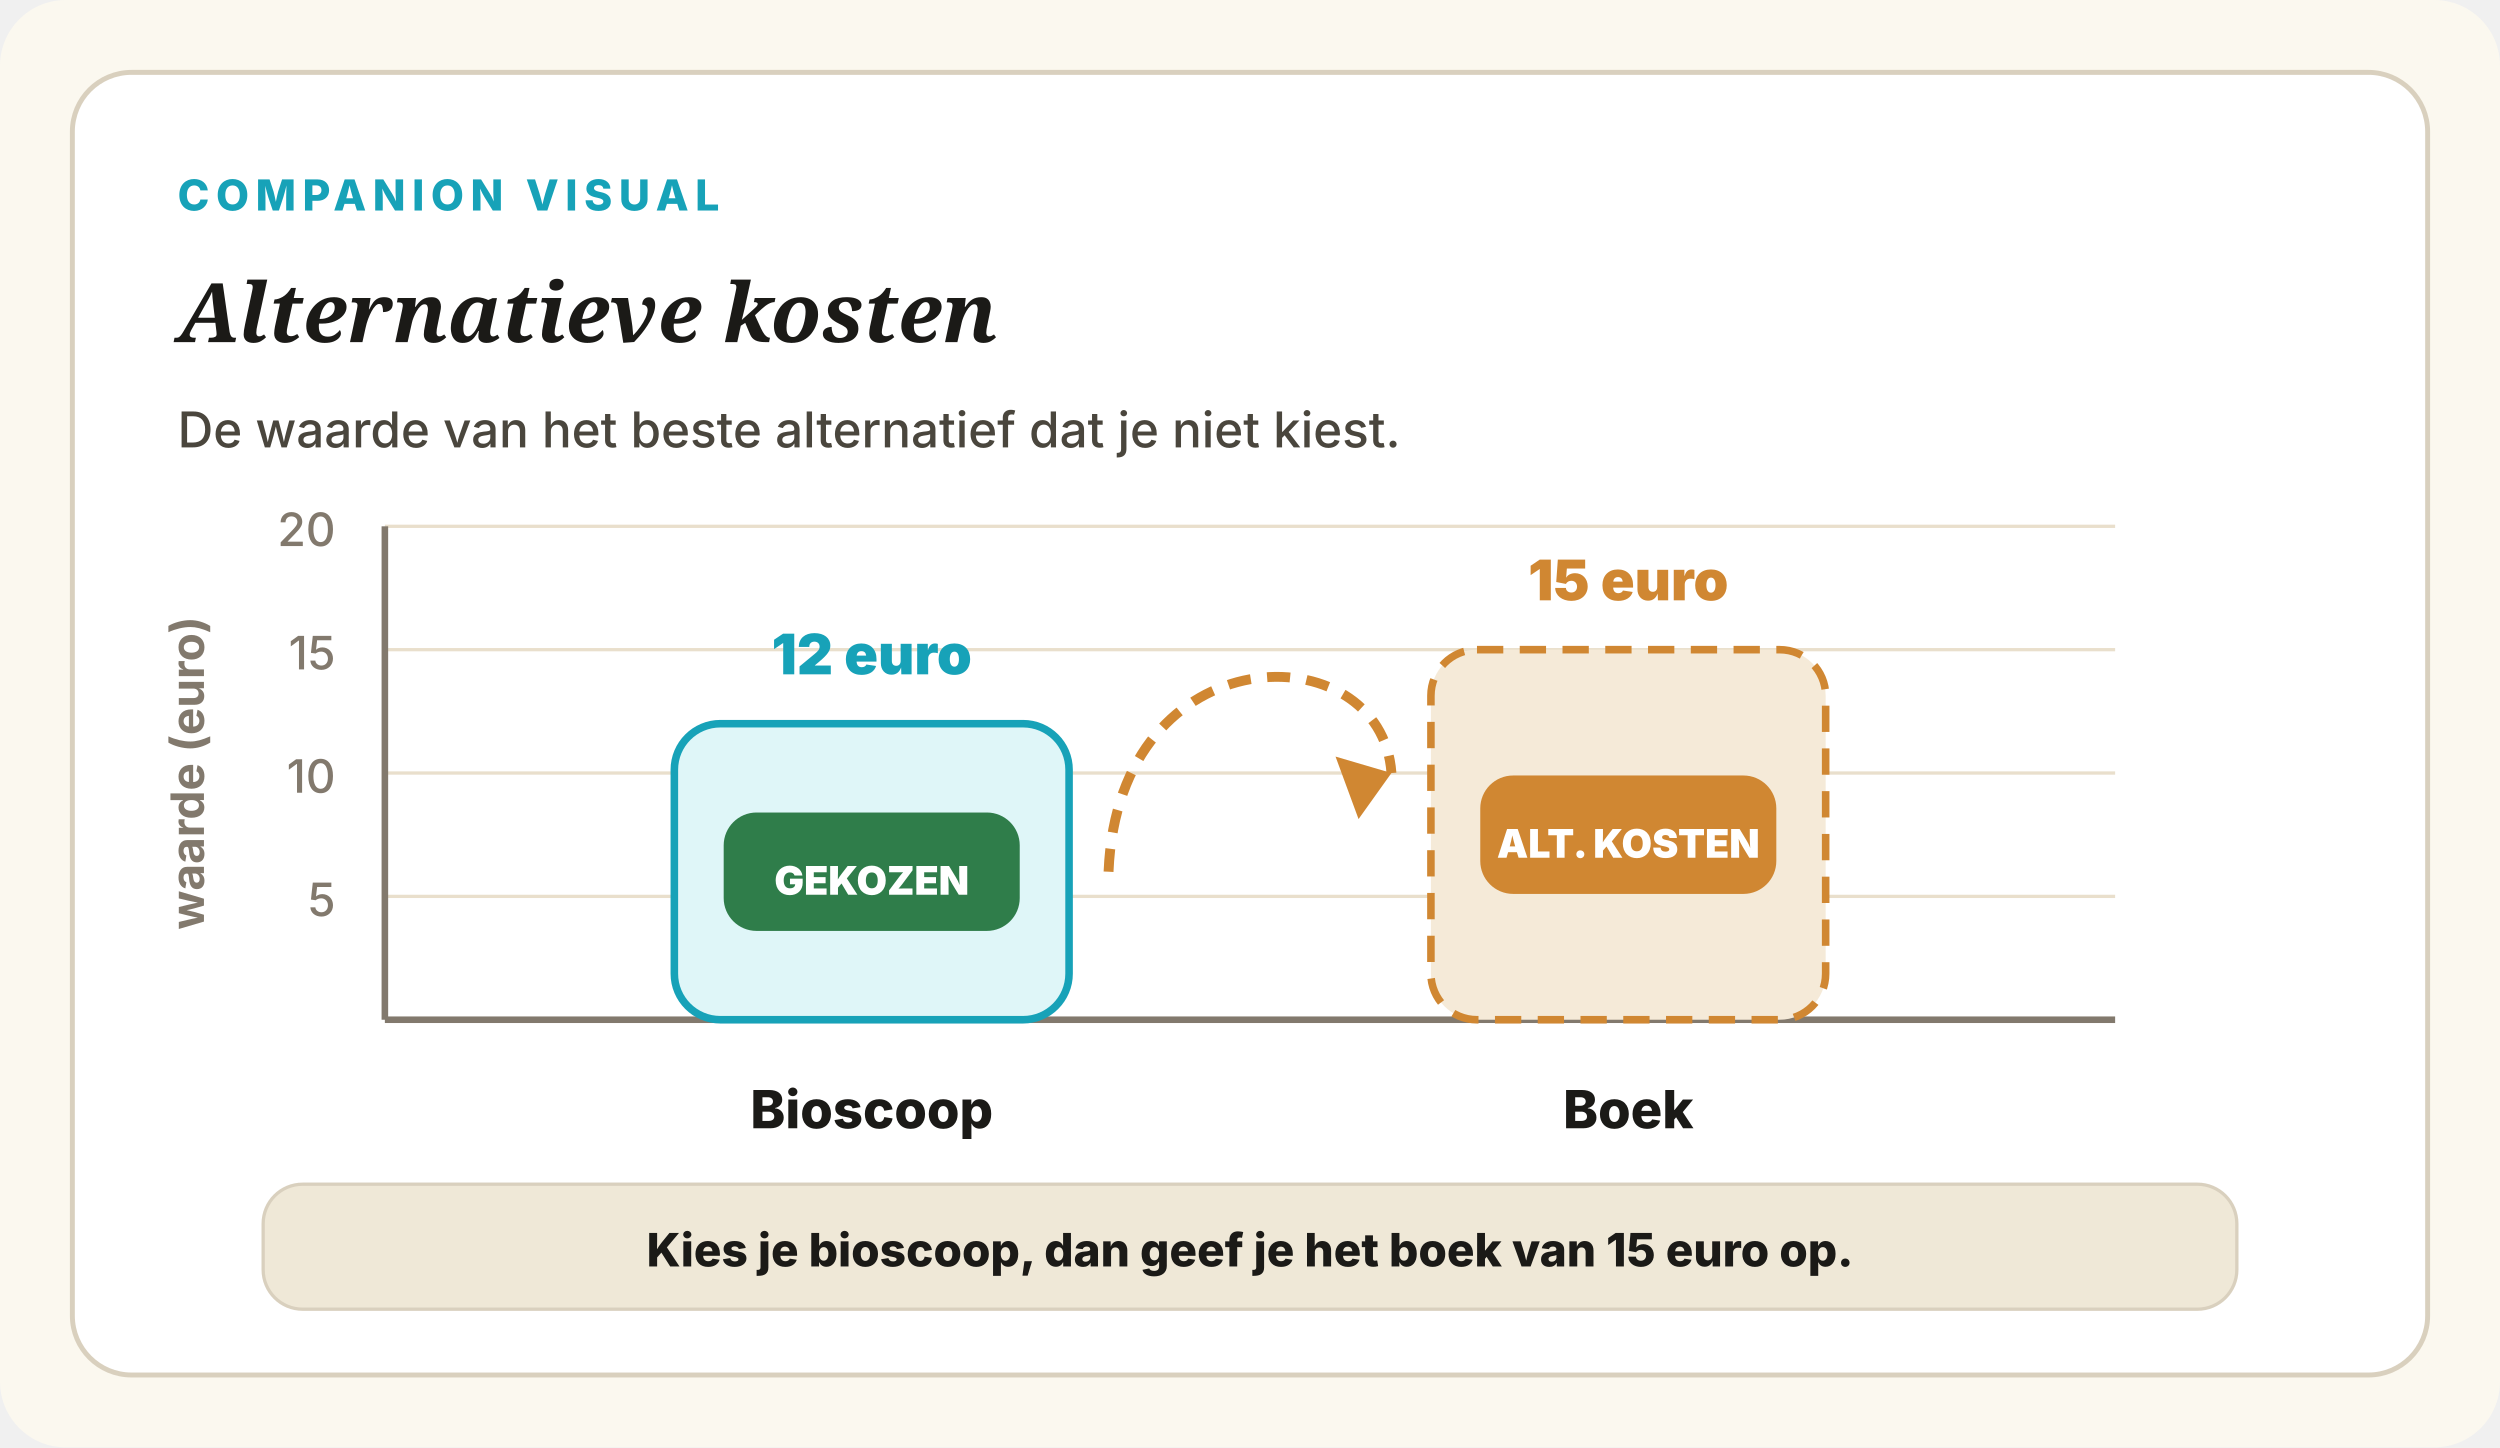
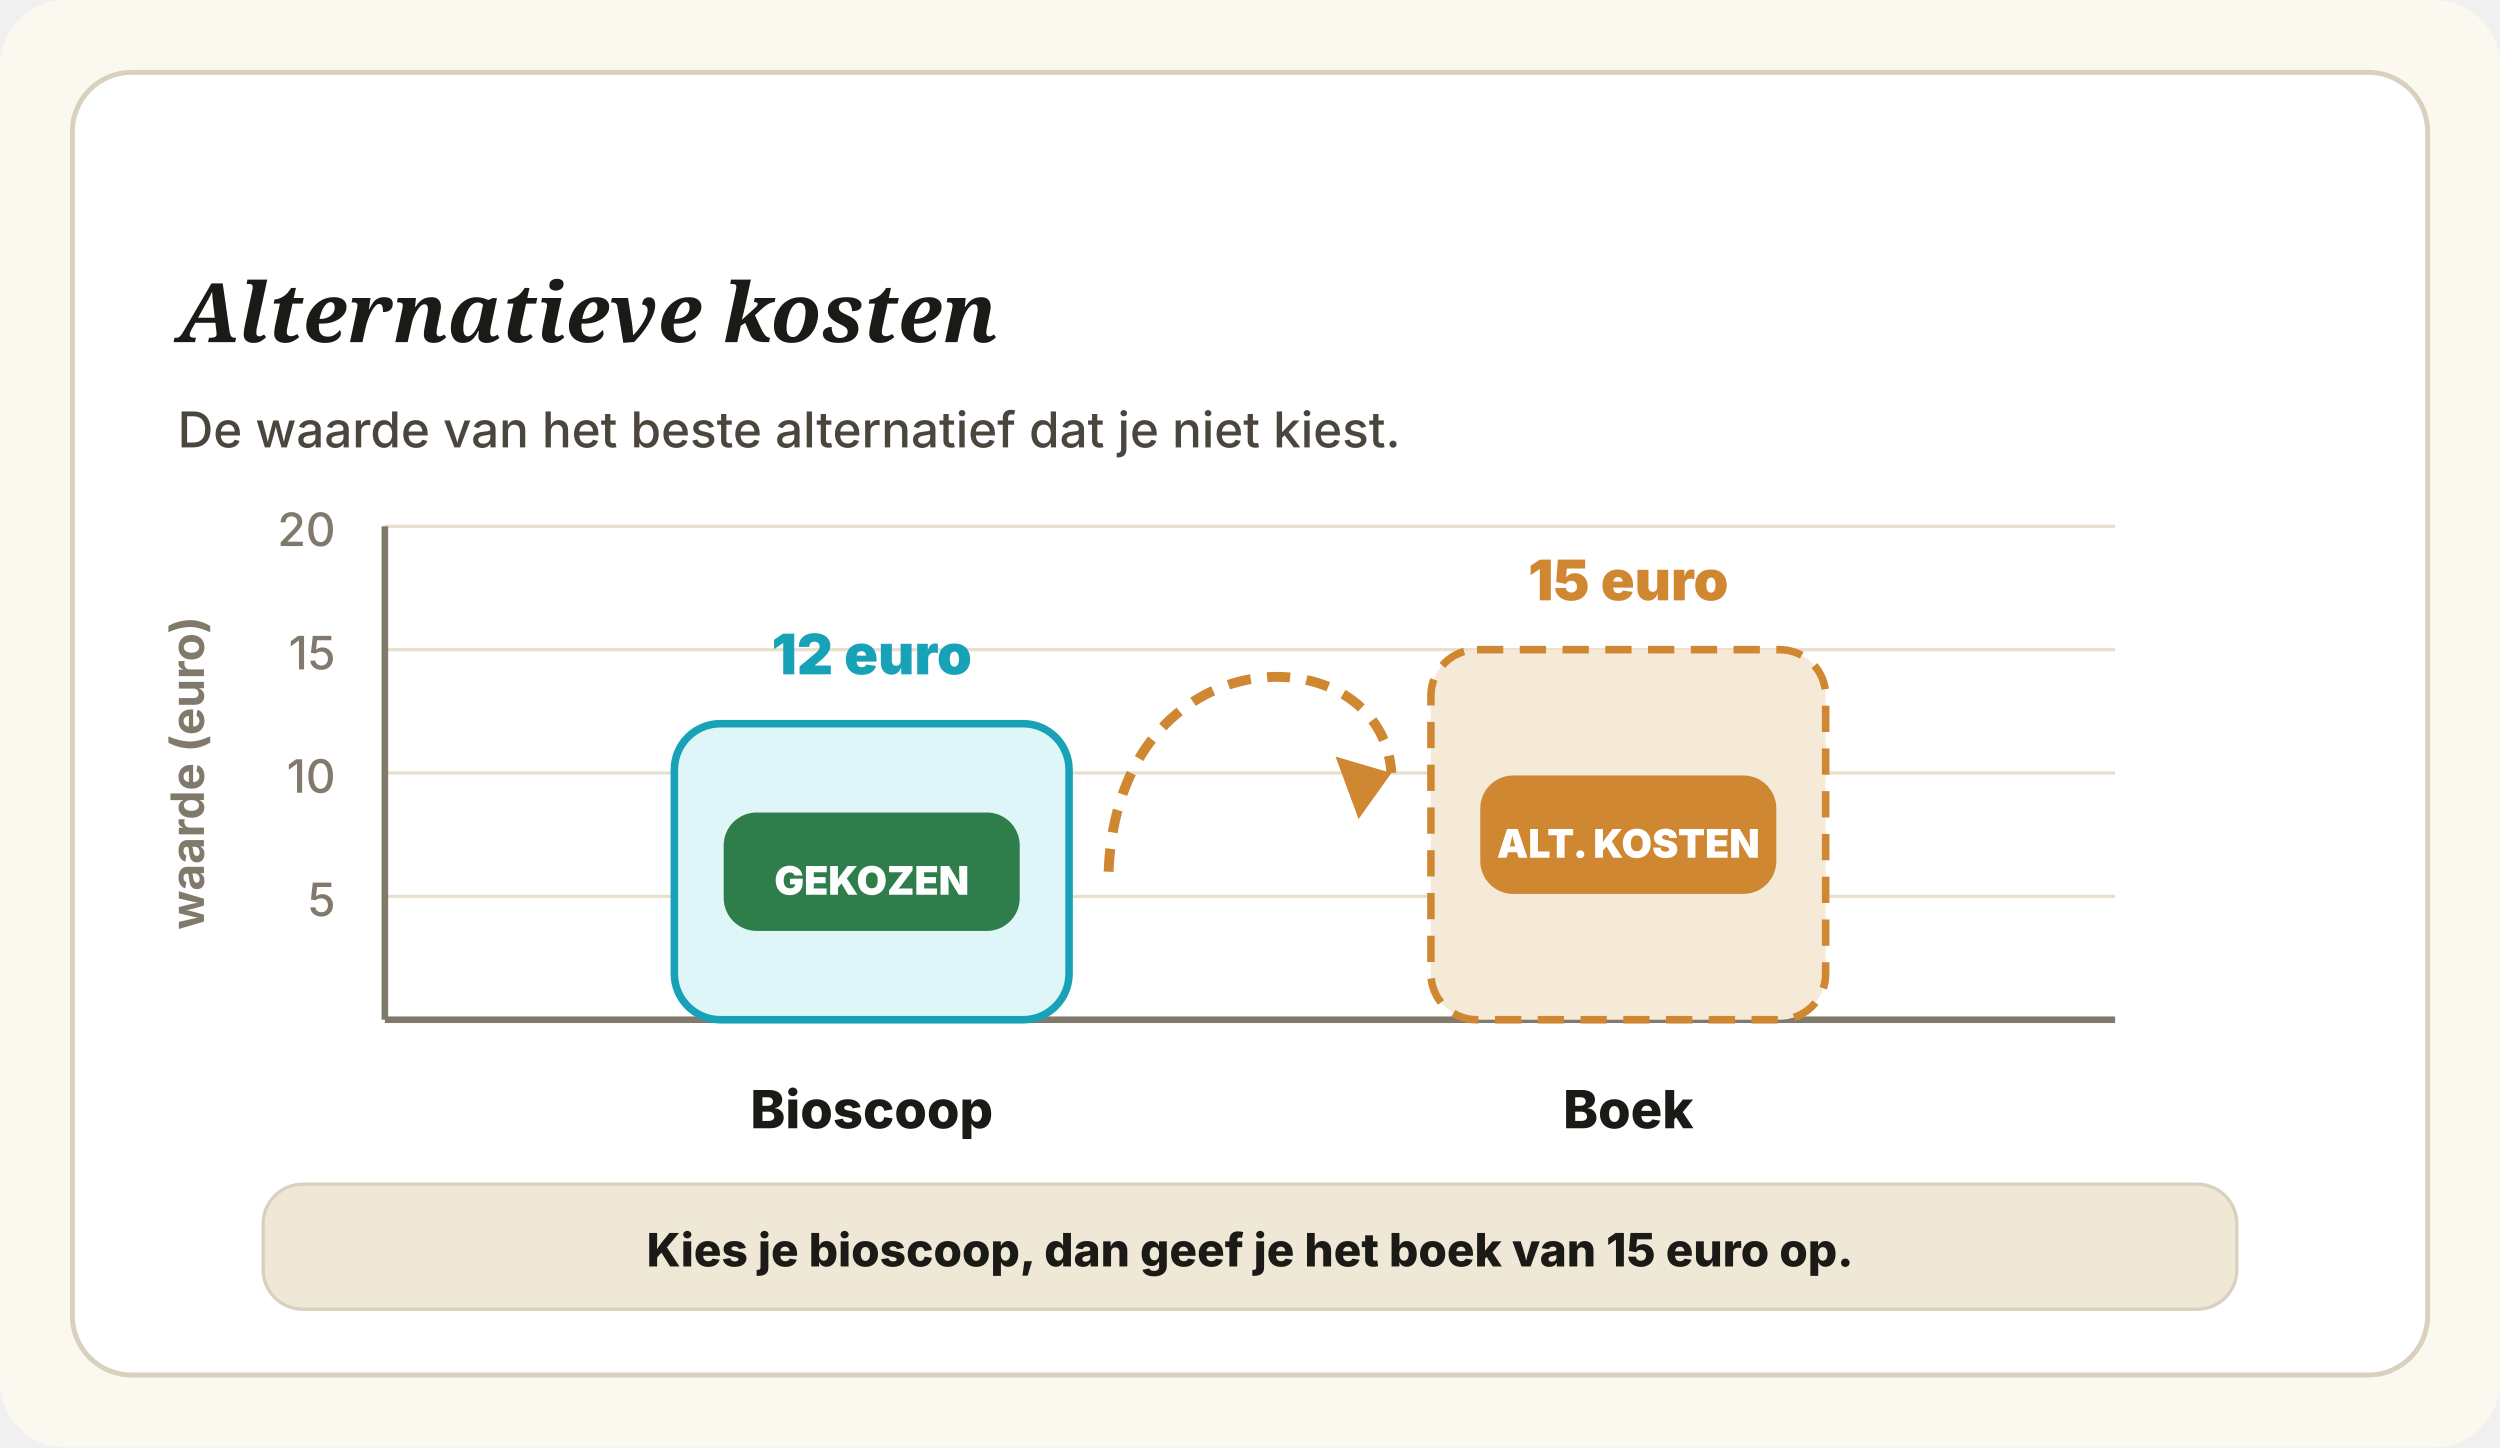
<svg xmlns="http://www.w3.org/2000/svg" viewBox="0 0 760 440">
  <rect width="760" height="440" rx="20" fill="#fbf8ef" />
  <rect x="22" y="22" width="716" height="396" rx="18" fill="#ffffff" stroke="#d9d0be" stroke-width="1.5" />
-   <text x="54" y="64" text-anchor="start" font-family="Inter, Arial, sans-serif" font-size="13" font-weight="800" letter-spacing="2" font-style="" fill="#17A2B8">COMPANION VISUAL</text>
  <text x="54" y="104" text-anchor="start" font-family="Fraunces, Georgia, serif" font-size="25" font-weight="700" letter-spacing="0" font-style="italic" fill="#1b1a17">Alternatieve kosten</text>
  <text x="54" y="136" text-anchor="start" font-family="Inter, Arial, sans-serif" font-size="15" font-weight="500" letter-spacing="0" font-style="" fill="#4a463d">De waarde van het beste alternatief dat je niet kiest.</text>
  <line x1="117" y1="272.5" x2="643" y2="272.5" stroke="#e9dfcc" stroke-width="1" />
  <text x="102" y="278.5" text-anchor="end" font-family="Inter, Arial, sans-serif" font-size="14" font-weight="500" letter-spacing="0" font-style="" fill="#82796d">5</text>
  <line x1="117" y1="235" x2="643" y2="235" stroke="#e9dfcc" stroke-width="1" />
  <text x="102" y="241" text-anchor="end" font-family="Inter, Arial, sans-serif" font-size="14" font-weight="500" letter-spacing="0" font-style="" fill="#82796d">10</text>
  <line x1="117" y1="197.5" x2="643" y2="197.5" stroke="#e9dfcc" stroke-width="1" />
  <text x="102" y="203.5" text-anchor="end" font-family="Inter, Arial, sans-serif" font-size="14" font-weight="500" letter-spacing="0" font-style="" fill="#82796d">15</text>
  <line x1="117" y1="160" x2="643" y2="160" stroke="#e9dfcc" stroke-width="1" />
  <text x="102" y="166" text-anchor="end" font-family="Inter, Arial, sans-serif" font-size="14" font-weight="500" letter-spacing="0" font-style="" fill="#82796d">20</text>
  <line x1="117" y1="160" x2="117" y2="310" stroke="#82796d" stroke-width="2" />
  <line x1="117" y1="310" x2="643" y2="310" stroke="#82796d" stroke-width="2" />
  <text transform="rotate(-90 62 235)" x="62" y="235" text-anchor="middle" font-family="Inter, Arial, sans-serif" font-size="14" font-weight="700" letter-spacing="0" font-style="" fill="#82796d">waarde (euro)</text>
  <rect x="205" y="220" width="120" height="90" rx="14" fill="#dff6f8" stroke="#17A2B8" stroke-width="2.3" />
  <text x="265" y="205" text-anchor="middle" font-family="Inter, Arial, sans-serif" font-size="17" font-weight="900" letter-spacing="0" font-style="" fill="#17A2B8">12 euro</text>
  <text x="265" y="343" text-anchor="middle" font-family="Inter, Arial, sans-serif" font-size="16" font-weight="800" letter-spacing="0" font-style="" fill="#1b1a17">Bioscoop</text>
  <rect x="220" y="247" width="90" height="36" rx="10" fill="#2f7d4a" />
  <text x="265" y="272" text-anchor="middle" font-family="Inter, Arial, sans-serif" font-size="12" font-weight="900" letter-spacing="0" font-style="" fill="#ffffff">GEKOZEN</text>
  <rect x="435" y="197.5" width="120" height="112.5" rx="14" fill="#f5ead8" stroke="#d08732" stroke-width="2.3" stroke-dasharray="8,5" />
  <text x="495" y="182.5" text-anchor="middle" font-family="Inter, Arial, sans-serif" font-size="17" font-weight="900" letter-spacing="0" font-style="" fill="#d08732">15 euro</text>
  <text x="495" y="343" text-anchor="middle" font-family="Inter, Arial, sans-serif" font-size="16" font-weight="800" letter-spacing="0" font-style="" fill="#1b1a17">Boek</text>
  <rect x="450" y="235.75" width="90" height="36" rx="10" fill="#d08732" />
  <text x="495" y="260.75" text-anchor="middle" font-family="Inter, Arial, sans-serif" font-size="12" font-weight="900" letter-spacing="0" font-style="" fill="#ffffff">ALT. KOSTEN</text>
  <path d="M 337 265 C 340 192, 420 192, 423 235" fill="none" stroke="#d08732" stroke-width="3" stroke-dasharray="7,5" />
  <polygon points="423,235 406,230 413,249" fill="#d08732" />
  <rect x="80" y="360" width="600" height="38" rx="12" fill="#efe8d7" stroke="#d9d0be" stroke-width="1" />
  <text x="380" y="385" text-anchor="middle" font-family="Inter, Arial, sans-serif" font-size="14" font-weight="800" letter-spacing="0" font-style="" fill="#1b1a17">Kies je bioscoop, dan geef je het boek van 15 euro op.</text>
</svg>
